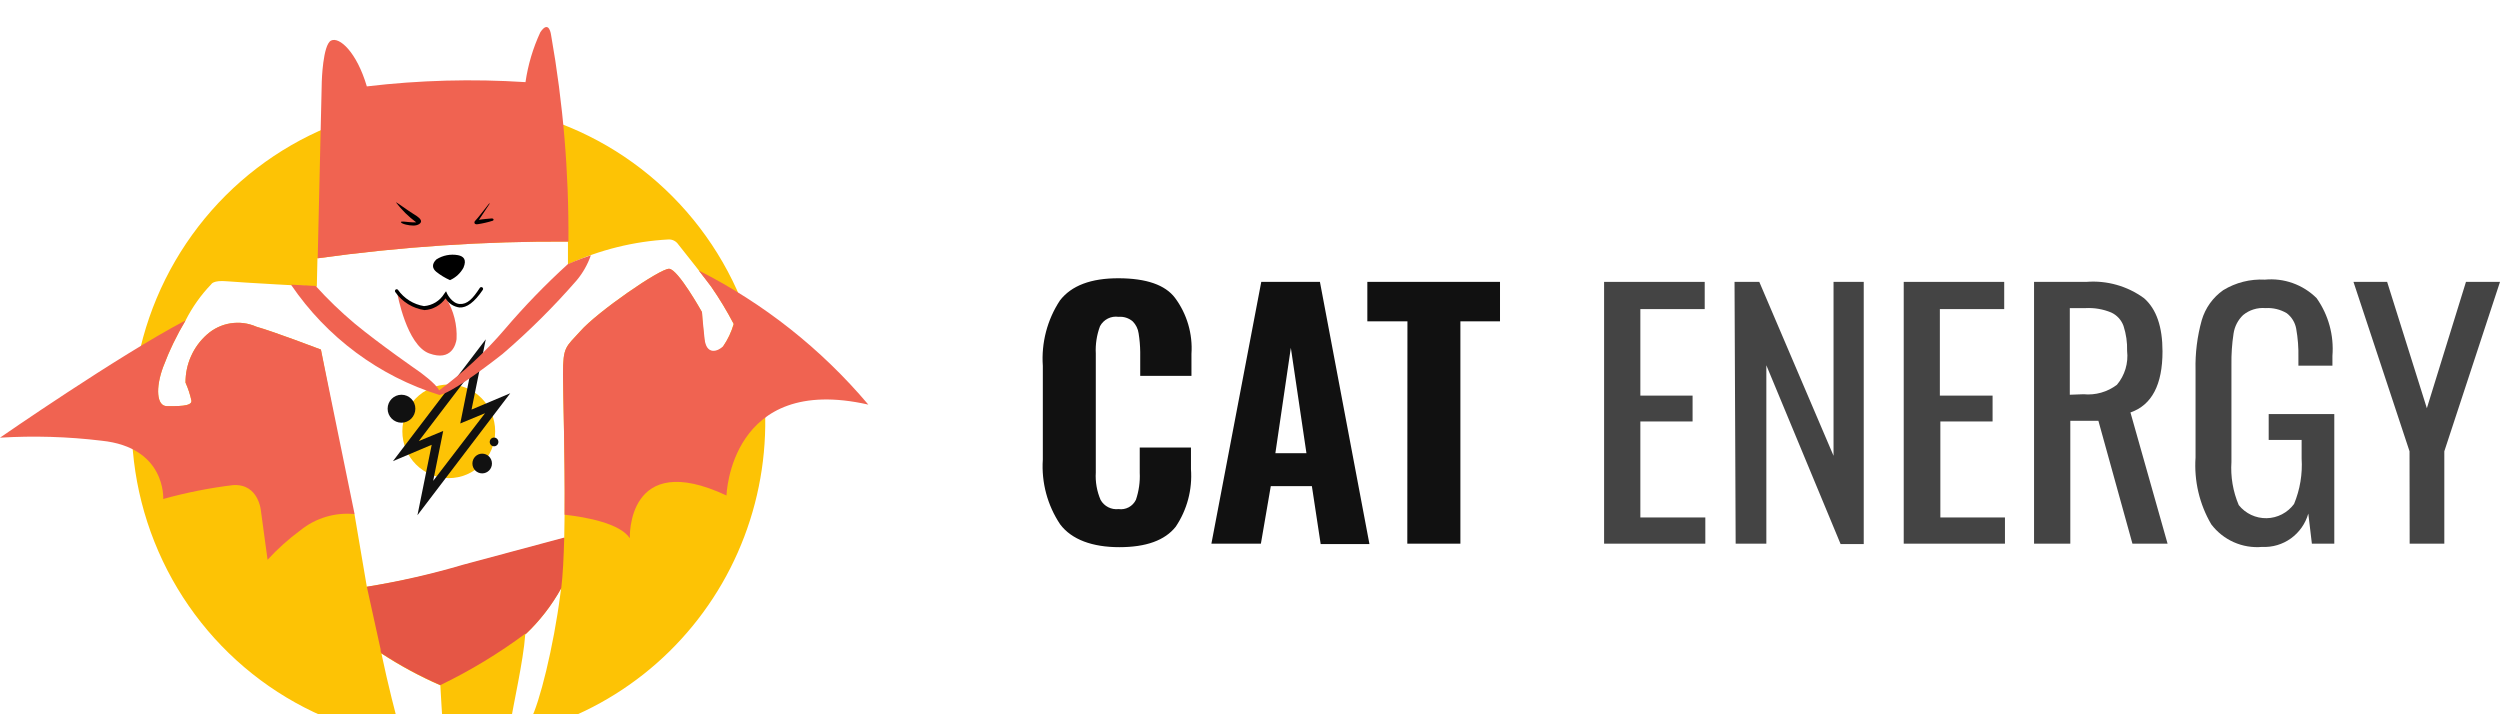
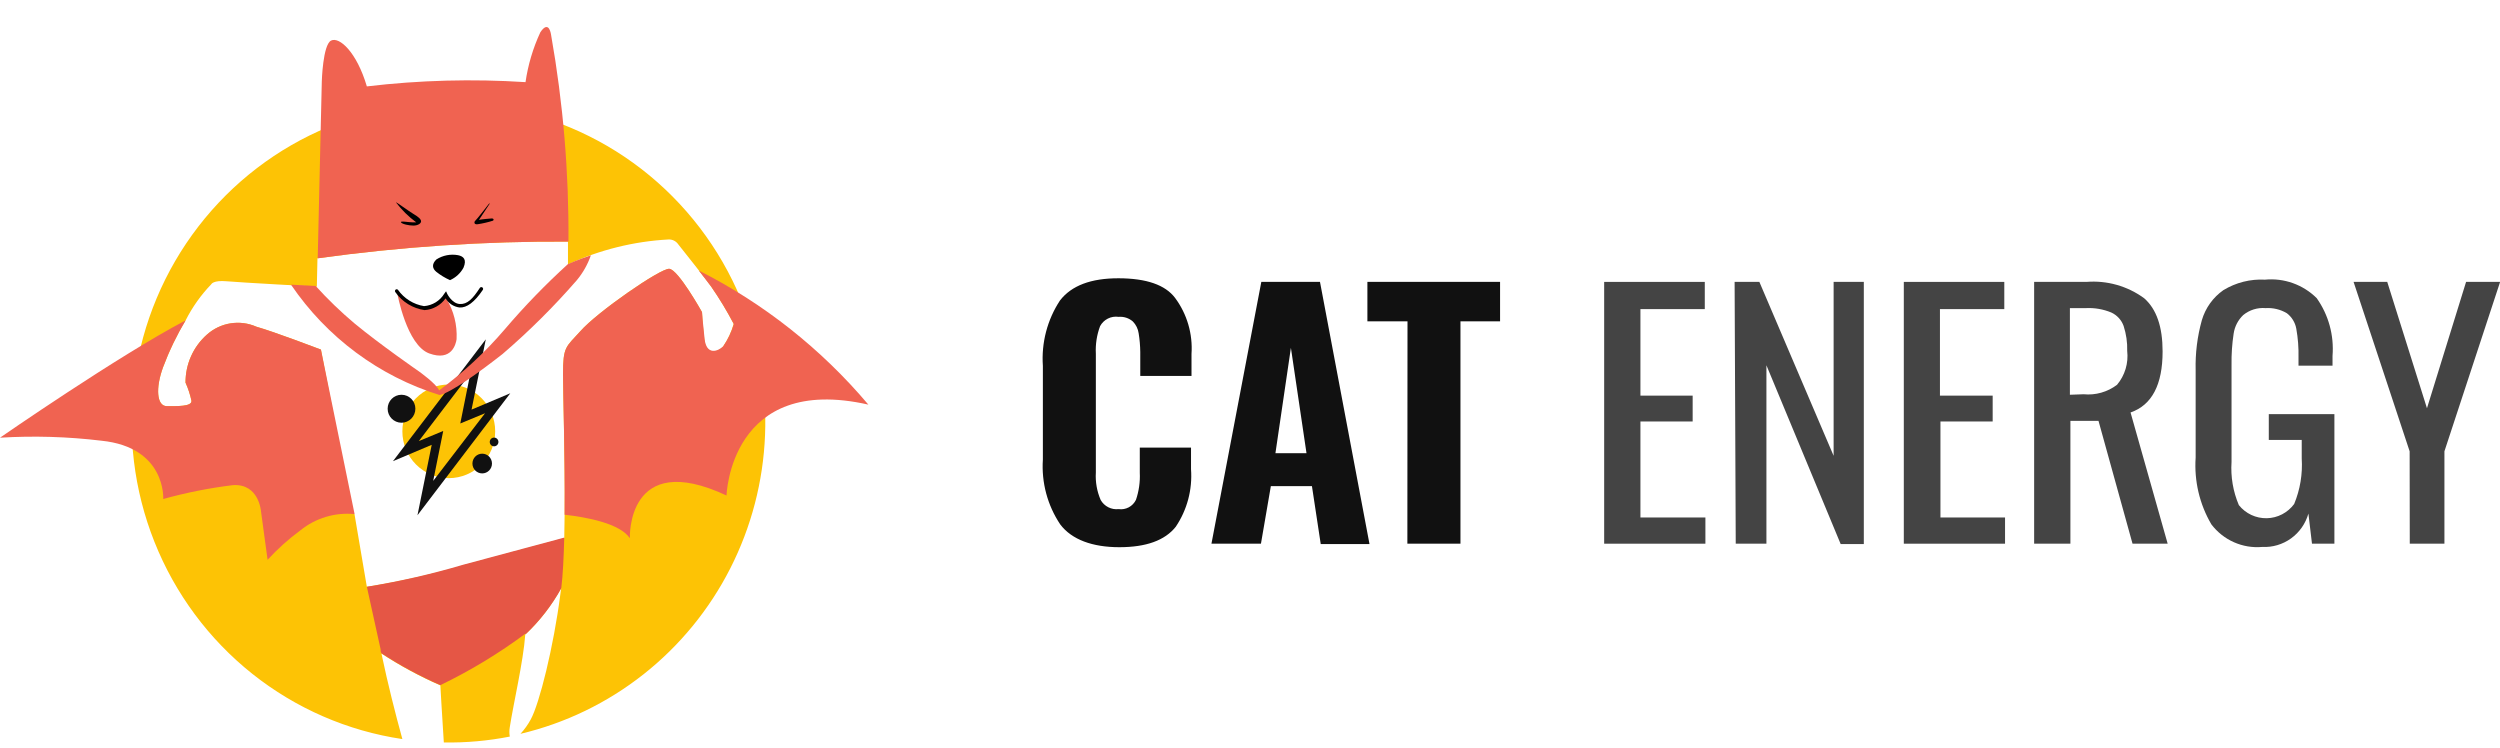
- <svg xmlns="http://www.w3.org/2000/svg">
-   <g clip-path="url(#clip0)">
+ <svg xmlns="http://www.w3.org/2000/svg" preserveAspectRatio="none" viewBox="0 0 174 52">
+   <g>
    <path d="M51.582 20.854C50.097 17.265 47.705 14.131 44.646 11.765C41.586 9.399 37.965 7.883 34.143 7.368C30.321 6.853 26.433 7.357 22.865 8.831C19.297 10.304 16.174 12.695 13.807 15.765C11.44 18.835 9.912 22.478 9.376 26.329C8.84 30.18 9.313 34.106 10.75 37.715C12.186 41.324 14.535 44.491 17.562 46.899C20.59 49.307 24.19 50.873 28.005 51.44C27.505 49.624 26.997 47.617 26.549 45.488C27.852 46.34 29.224 47.082 30.649 47.703C30.649 47.703 30.753 49.58 30.89 51.675C32.431 51.701 33.97 51.564 35.482 51.266C35.443 51.048 35.443 50.824 35.482 50.606C35.732 48.981 36.421 46.053 36.559 44.167C37.552 43.23 38.395 42.142 39.057 40.943L39.005 41.326C38.531 45.027 37.541 48.981 36.938 50.076C36.742 50.438 36.502 50.774 36.223 51.075C39.341 50.337 42.263 48.924 44.785 46.934C47.308 44.943 49.372 42.423 50.833 39.548C52.294 36.673 53.118 33.512 53.247 30.284C53.377 27.056 52.808 23.838 51.582 20.854ZM50.316 24.147C49.937 24.521 49.153 24.773 49.023 23.643C48.894 22.514 48.86 21.723 48.86 21.723C48.86 21.723 47.197 18.742 46.577 18.708C45.957 18.673 41.555 21.723 40.392 23.052C39.384 24.173 39.186 24.095 39.186 26.067C39.186 27.553 39.376 33.167 39.272 37.459L32.251 39.345C30.045 39.983 27.801 40.483 25.532 40.839L24.671 35.773H24.55L22.336 24.33C22.336 24.33 19.054 23.078 17.848 22.74C17.282 22.49 16.657 22.408 16.046 22.505C15.436 22.602 14.865 22.874 14.403 23.287C13.931 23.704 13.553 24.218 13.296 24.796C13.039 25.373 12.908 25.999 12.912 26.632C13.095 27.036 13.233 27.459 13.326 27.892C13.369 28.309 12.292 28.266 11.603 28.266C10.914 28.266 10.81 27.015 11.353 25.546C11.777 24.417 12.301 23.329 12.921 22.296C13.387 21.374 13.988 20.527 14.704 19.785C14.704 19.785 14.825 19.49 15.781 19.577C16.737 19.664 22.052 19.95 22.052 19.95L22.095 17.978C27.872 17.173 33.699 16.784 39.531 16.814C39.531 17.344 39.531 17.874 39.531 18.404C41.739 17.387 44.118 16.797 46.542 16.666C46.672 16.663 46.801 16.692 46.917 16.751C47.032 16.81 47.132 16.897 47.206 17.005C47.499 17.378 49.282 19.611 49.489 19.933C50.068 20.768 50.594 21.638 51.065 22.54C50.904 23.11 50.651 23.651 50.316 24.139V24.147Z" fill="#FDC305" />
    <path d="M48.636 18.829C49.041 19.351 49.394 19.811 49.498 19.95C50.077 20.785 50.603 21.656 51.074 22.557C50.91 23.109 50.66 23.631 50.333 24.104C49.954 24.477 49.17 24.729 49.041 23.6C48.912 22.47 48.86 21.723 48.86 21.723C48.86 21.723 47.198 18.742 46.578 18.708C45.957 18.673 41.555 21.723 40.392 23.052C39.385 24.173 39.186 24.095 39.186 26.067C39.186 27.371 39.333 31.846 39.298 35.825C40.858 35.999 43.149 36.434 43.838 37.459C43.838 37.459 43.588 31.22 50.566 34.487C50.566 34.487 50.807 25.981 60.438 28.162C57.164 24.284 53.151 21.111 48.636 18.829Z" fill="#F06351" />
    <path d="M39.565 16.814C39.6 11.999 39.197 7.191 38.359 2.45C38.359 2.45 38.23 1.321 37.61 2.242C37.098 3.343 36.75 4.514 36.576 5.717C32.894 5.479 29.198 5.578 25.533 6.013C24.826 3.623 23.62 2.537 23.043 2.824C22.466 3.111 22.397 5.674 22.397 5.674L22.113 17.978C27.896 17.172 33.728 16.783 39.565 16.814Z" fill="#F06351" />
    <path d="M39.065 40.943C39.177 40.014 39.237 38.78 39.272 37.416L32.252 39.301C30.046 39.955 27.802 40.468 25.533 40.839L26.489 45.184C26.489 45.279 26.489 45.375 26.549 45.47C27.852 46.323 29.224 47.064 30.649 47.686C32.733 46.681 34.717 45.48 36.576 44.097V44.15C37.565 43.217 38.404 42.135 39.065 40.943Z" fill="#E55645" />
    <path d="M27.566 14.094C27.523 14.007 28.427 14.685 28.78 14.893C29.133 15.102 29.306 15.258 29.306 15.406C29.306 15.554 29.082 15.701 28.772 15.701C28.462 15.701 27.979 15.597 27.91 15.475C27.841 15.354 28.427 15.475 28.72 15.475H28.97C28.439 15.084 27.967 14.619 27.566 14.094Z" fill="black" />
    <path d="M34.026 14.189C34.026 14.189 33.165 15.302 33.087 15.354C33.01 15.406 32.941 15.649 33.251 15.606C33.607 15.552 33.959 15.471 34.302 15.362C34.397 15.31 34.362 15.189 34.199 15.206C34.035 15.223 33.613 15.249 33.337 15.302L34.069 14.198C34.069 14.198 34.095 14.094 34.026 14.189Z" fill="black" />
    <path d="M31.322 19.498C31.721 19.321 32.051 19.016 32.26 18.63C32.502 18.056 32.26 17.839 31.881 17.761C31.36 17.665 30.822 17.77 30.374 18.056C30.038 18.378 30.081 18.69 30.374 18.925C30.665 19.155 30.983 19.348 31.322 19.498Z" fill="black" />
    <path d="M31.011 20.593C30.912 20.79 30.778 20.967 30.615 21.115C30.37 21.314 30.068 21.429 29.754 21.445C29.279 21.492 28.805 21.355 28.427 21.062C28.253 20.96 28.099 20.828 27.971 20.672C27.884 20.577 27.779 20.503 27.66 20.454C27.66 20.454 28.306 24.026 29.874 24.599C31.442 25.172 31.735 23.939 31.778 23.608C31.83 22.62 31.584 21.638 31.072 20.793C31.072 20.532 31.054 20.706 31.011 20.593Z" fill="#F06351" />
    <path d="M29.547 21.584C29.144 21.525 28.757 21.385 28.409 21.172C28.061 20.958 27.759 20.676 27.523 20.341C27.502 20.317 27.49 20.287 27.49 20.254C27.49 20.222 27.502 20.192 27.523 20.168C27.534 20.156 27.547 20.147 27.562 20.14C27.577 20.134 27.593 20.131 27.609 20.131C27.625 20.131 27.641 20.134 27.655 20.14C27.67 20.147 27.684 20.156 27.695 20.168C27.908 20.469 28.178 20.725 28.491 20.921C28.802 21.116 29.15 21.247 29.512 21.306C29.799 21.284 30.077 21.194 30.323 21.043C30.568 20.892 30.775 20.684 30.925 20.437L31.046 20.272L31.132 20.463C31.132 20.463 31.459 21.123 31.993 21.158C32.527 21.193 32.906 20.793 33.397 20.037C33.416 20.01 33.444 19.99 33.476 19.984C33.509 19.977 33.542 19.984 33.57 20.003C33.597 20.021 33.616 20.05 33.623 20.082C33.629 20.115 33.622 20.149 33.604 20.176C33.03 21.028 32.487 21.436 31.976 21.401C31.779 21.375 31.589 21.304 31.422 21.195C31.255 21.085 31.115 20.939 31.011 20.767C30.843 21.005 30.624 21.201 30.37 21.342C30.117 21.484 29.836 21.566 29.547 21.584Z" fill="black" />
    <path d="M31.235 33.279C33.019 33.279 34.465 31.821 34.465 30.021C34.465 28.221 33.019 26.763 31.235 26.763C29.451 26.763 28.005 28.221 28.005 30.021C28.005 31.821 29.451 33.279 31.235 33.279Z" fill="#FDC305" />
    <path d="M35.516 27.371L32.82 28.509L33.811 23.617L27.35 32.098L30.047 30.959L29.056 35.86L35.516 27.371ZM29.151 30.699L32.734 25.998L32.036 29.474L33.759 28.761L30.15 33.471L30.848 29.995L29.151 30.699Z" fill="#111111" />
    <path d="M27.945 29.422C28.477 29.422 28.91 28.986 28.91 28.448C28.91 27.911 28.477 27.475 27.945 27.475C27.412 27.475 26.98 27.911 26.98 28.448C26.98 28.986 27.412 29.422 27.945 29.422Z" fill="#111111" />
    <path d="M33.561 32.949C33.937 32.949 34.242 32.642 34.242 32.263C34.242 31.884 33.937 31.576 33.561 31.576C33.185 31.576 32.881 31.884 32.881 32.263C32.881 32.642 33.185 32.949 33.561 32.949Z" fill="#111111" />
    <path d="M34.388 31.064C34.555 31.064 34.69 30.928 34.69 30.76C34.69 30.592 34.555 30.456 34.388 30.456C34.222 30.456 34.087 30.592 34.087 30.76C34.087 30.928 34.222 31.064 34.388 31.064Z" fill="#111111" />
    <path d="M39.522 18.386C37.967 19.8 36.503 21.312 35.138 22.913C33.778 24.503 32.243 25.931 30.564 27.171C30.374 26.71 29.159 25.85 29.159 25.85C29.159 25.85 26.454 23.982 24.68 22.514C23.721 21.708 22.817 20.837 21.975 19.907L20.252 19.811C22.739 23.476 26.383 26.183 30.589 27.492C31.33 27.371 33.415 25.868 34.974 24.642C36.819 23.06 38.546 21.344 40.143 19.507C40.572 18.993 40.904 18.404 41.125 17.769C40.143 18.099 39.522 18.386 39.522 18.386Z" fill="#F06351" />
    <path d="M22.337 24.33C22.337 24.33 19.055 23.078 17.849 22.74C17.282 22.49 16.657 22.408 16.047 22.505C15.436 22.602 14.866 22.874 14.403 23.287C13.931 23.704 13.554 24.218 13.296 24.796C13.039 25.373 12.908 25.999 12.913 26.632C13.095 27.036 13.233 27.459 13.326 27.892C13.369 28.309 12.293 28.266 11.603 28.266C10.914 28.266 10.811 27.015 11.354 25.546C11.777 24.417 12.302 23.329 12.921 22.296C8.227 24.764 0 30.464 0 30.464C2.353 30.321 4.714 30.391 7.055 30.673C11.578 31.133 11.362 34.731 11.362 34.731C12.953 34.288 14.574 33.966 16.212 33.766C18.038 33.645 18.168 35.608 18.168 35.608L18.624 38.962C19.317 38.206 20.082 37.519 20.907 36.912C21.97 36.053 23.324 35.648 24.68 35.782L22.337 24.33Z" fill="#F06351" />
    <path d="M73.79 36.495C72.903 35.168 72.478 33.581 72.584 31.985V25.468C72.472 23.86 72.89 22.259 73.773 20.915C74.571 19.878 75.935 19.362 77.864 19.368C79.794 19.374 81.1 19.829 81.784 20.732C82.617 21.852 83.023 23.237 82.929 24.634V26.163H79.363V24.503C79.358 24.067 79.321 23.631 79.251 23.2C79.208 22.888 79.066 22.599 78.846 22.375C78.711 22.257 78.553 22.168 78.383 22.113C78.213 22.058 78.034 22.038 77.856 22.053C77.6 22.015 77.339 22.056 77.108 22.173C76.876 22.29 76.686 22.475 76.564 22.705C76.337 23.315 76.237 23.966 76.271 24.616V32.889C76.231 33.544 76.347 34.199 76.607 34.8C76.731 35.017 76.915 35.193 77.137 35.305C77.359 35.418 77.609 35.463 77.856 35.434C78.098 35.469 78.345 35.425 78.562 35.31C78.778 35.195 78.953 35.013 79.062 34.791C79.27 34.18 79.361 33.534 79.329 32.889V31.151H82.895V32.654C83 34.072 82.626 35.483 81.835 36.66C81.077 37.615 79.768 38.085 77.907 38.085C76.047 38.085 74.591 37.563 73.79 36.495Z" fill="#111111" />
    <path d="M87.788 19.62H91.871L95.317 37.867H91.923L91.311 33.836H88.451L87.762 37.841H84.317L87.788 19.62ZM90.932 31.542L89.847 24.208L88.77 31.542H90.932Z" fill="#111111" />
    <path d="M97.962 22.366H95.171V19.62H104.405V22.366H101.648V37.841H97.953L97.962 22.366Z" fill="#111111" />
    <path d="M111.65 19.62H118.653V21.514H114.174V27.536H117.809V29.335H114.174V36.017H118.696V37.841H111.65V19.62Z" fill="#444444" />
    <path d="M120.729 19.62H122.452L127.62 31.724V19.62H129.722V37.867H128.111L122.943 25.424V37.841H120.807L120.729 19.62Z" fill="#444444" />
    <path d="M132.505 19.62H139.499V21.514H135.02V27.536H138.69V29.335H135.055V36.017H139.551V37.841H132.505V19.62Z" fill="#444444" />
    <path d="M141.576 19.62H145.211C146.643 19.504 148.07 19.907 149.234 20.758C150.095 21.514 150.517 22.748 150.517 24.46C150.517 26.777 149.773 28.194 148.286 28.709L150.87 37.841H148.424L146.055 29.291H144.1V37.841H141.576V19.62ZM145.021 27.44C145.851 27.521 146.681 27.286 147.347 26.78C147.618 26.457 147.82 26.081 147.942 25.676C148.063 25.271 148.101 24.846 148.053 24.425C148.071 23.836 147.986 23.248 147.804 22.687C147.73 22.481 147.615 22.291 147.467 22.13C147.319 21.969 147.141 21.839 146.942 21.749C146.383 21.518 145.78 21.414 145.176 21.445H144.065V27.475L145.021 27.44Z" fill="#444444" />
    <path d="M153.911 36.495C153.088 35.093 152.707 33.471 152.817 31.846V25.763C152.788 24.59 152.933 23.418 153.248 22.288C153.497 21.438 154.026 20.699 154.747 20.194C155.618 19.664 156.626 19.41 157.641 19.464C158.298 19.401 158.961 19.483 159.582 19.705C160.204 19.927 160.771 20.284 161.242 20.75C162.068 21.918 162.459 23.343 162.344 24.773V25.451H159.976V24.886C159.992 24.21 159.94 23.535 159.821 22.87C159.742 22.444 159.509 22.063 159.166 21.801C158.719 21.535 158.202 21.411 157.684 21.445C157.122 21.396 156.562 21.571 156.125 21.931C155.768 22.273 155.534 22.726 155.462 23.218C155.353 23.933 155.304 24.657 155.315 25.381V32.15C155.247 33.178 155.421 34.209 155.824 35.156C156.057 35.448 156.354 35.681 156.691 35.84C157.028 35.998 157.396 36.076 157.768 36.068C158.139 36.061 158.504 35.968 158.835 35.796C159.165 35.624 159.452 35.379 159.674 35.078C160.089 34.076 160.269 32.99 160.2 31.907V30.621H157.908V28.822H162.474V37.841H160.914L160.665 35.747C160.467 36.443 160.042 37.051 159.459 37.472C158.876 37.893 158.168 38.103 157.452 38.067C156.778 38.127 156.1 38.014 155.481 37.739C154.862 37.465 154.322 37.036 153.911 36.495Z" fill="#444444" />
    <path d="M167.711 31.411L163.809 19.62H166.152L168.917 28.414L171.639 19.62H174.008L170.132 31.411V37.841H167.72L167.711 31.411Z" fill="#444444" />
  </g>
</svg>
